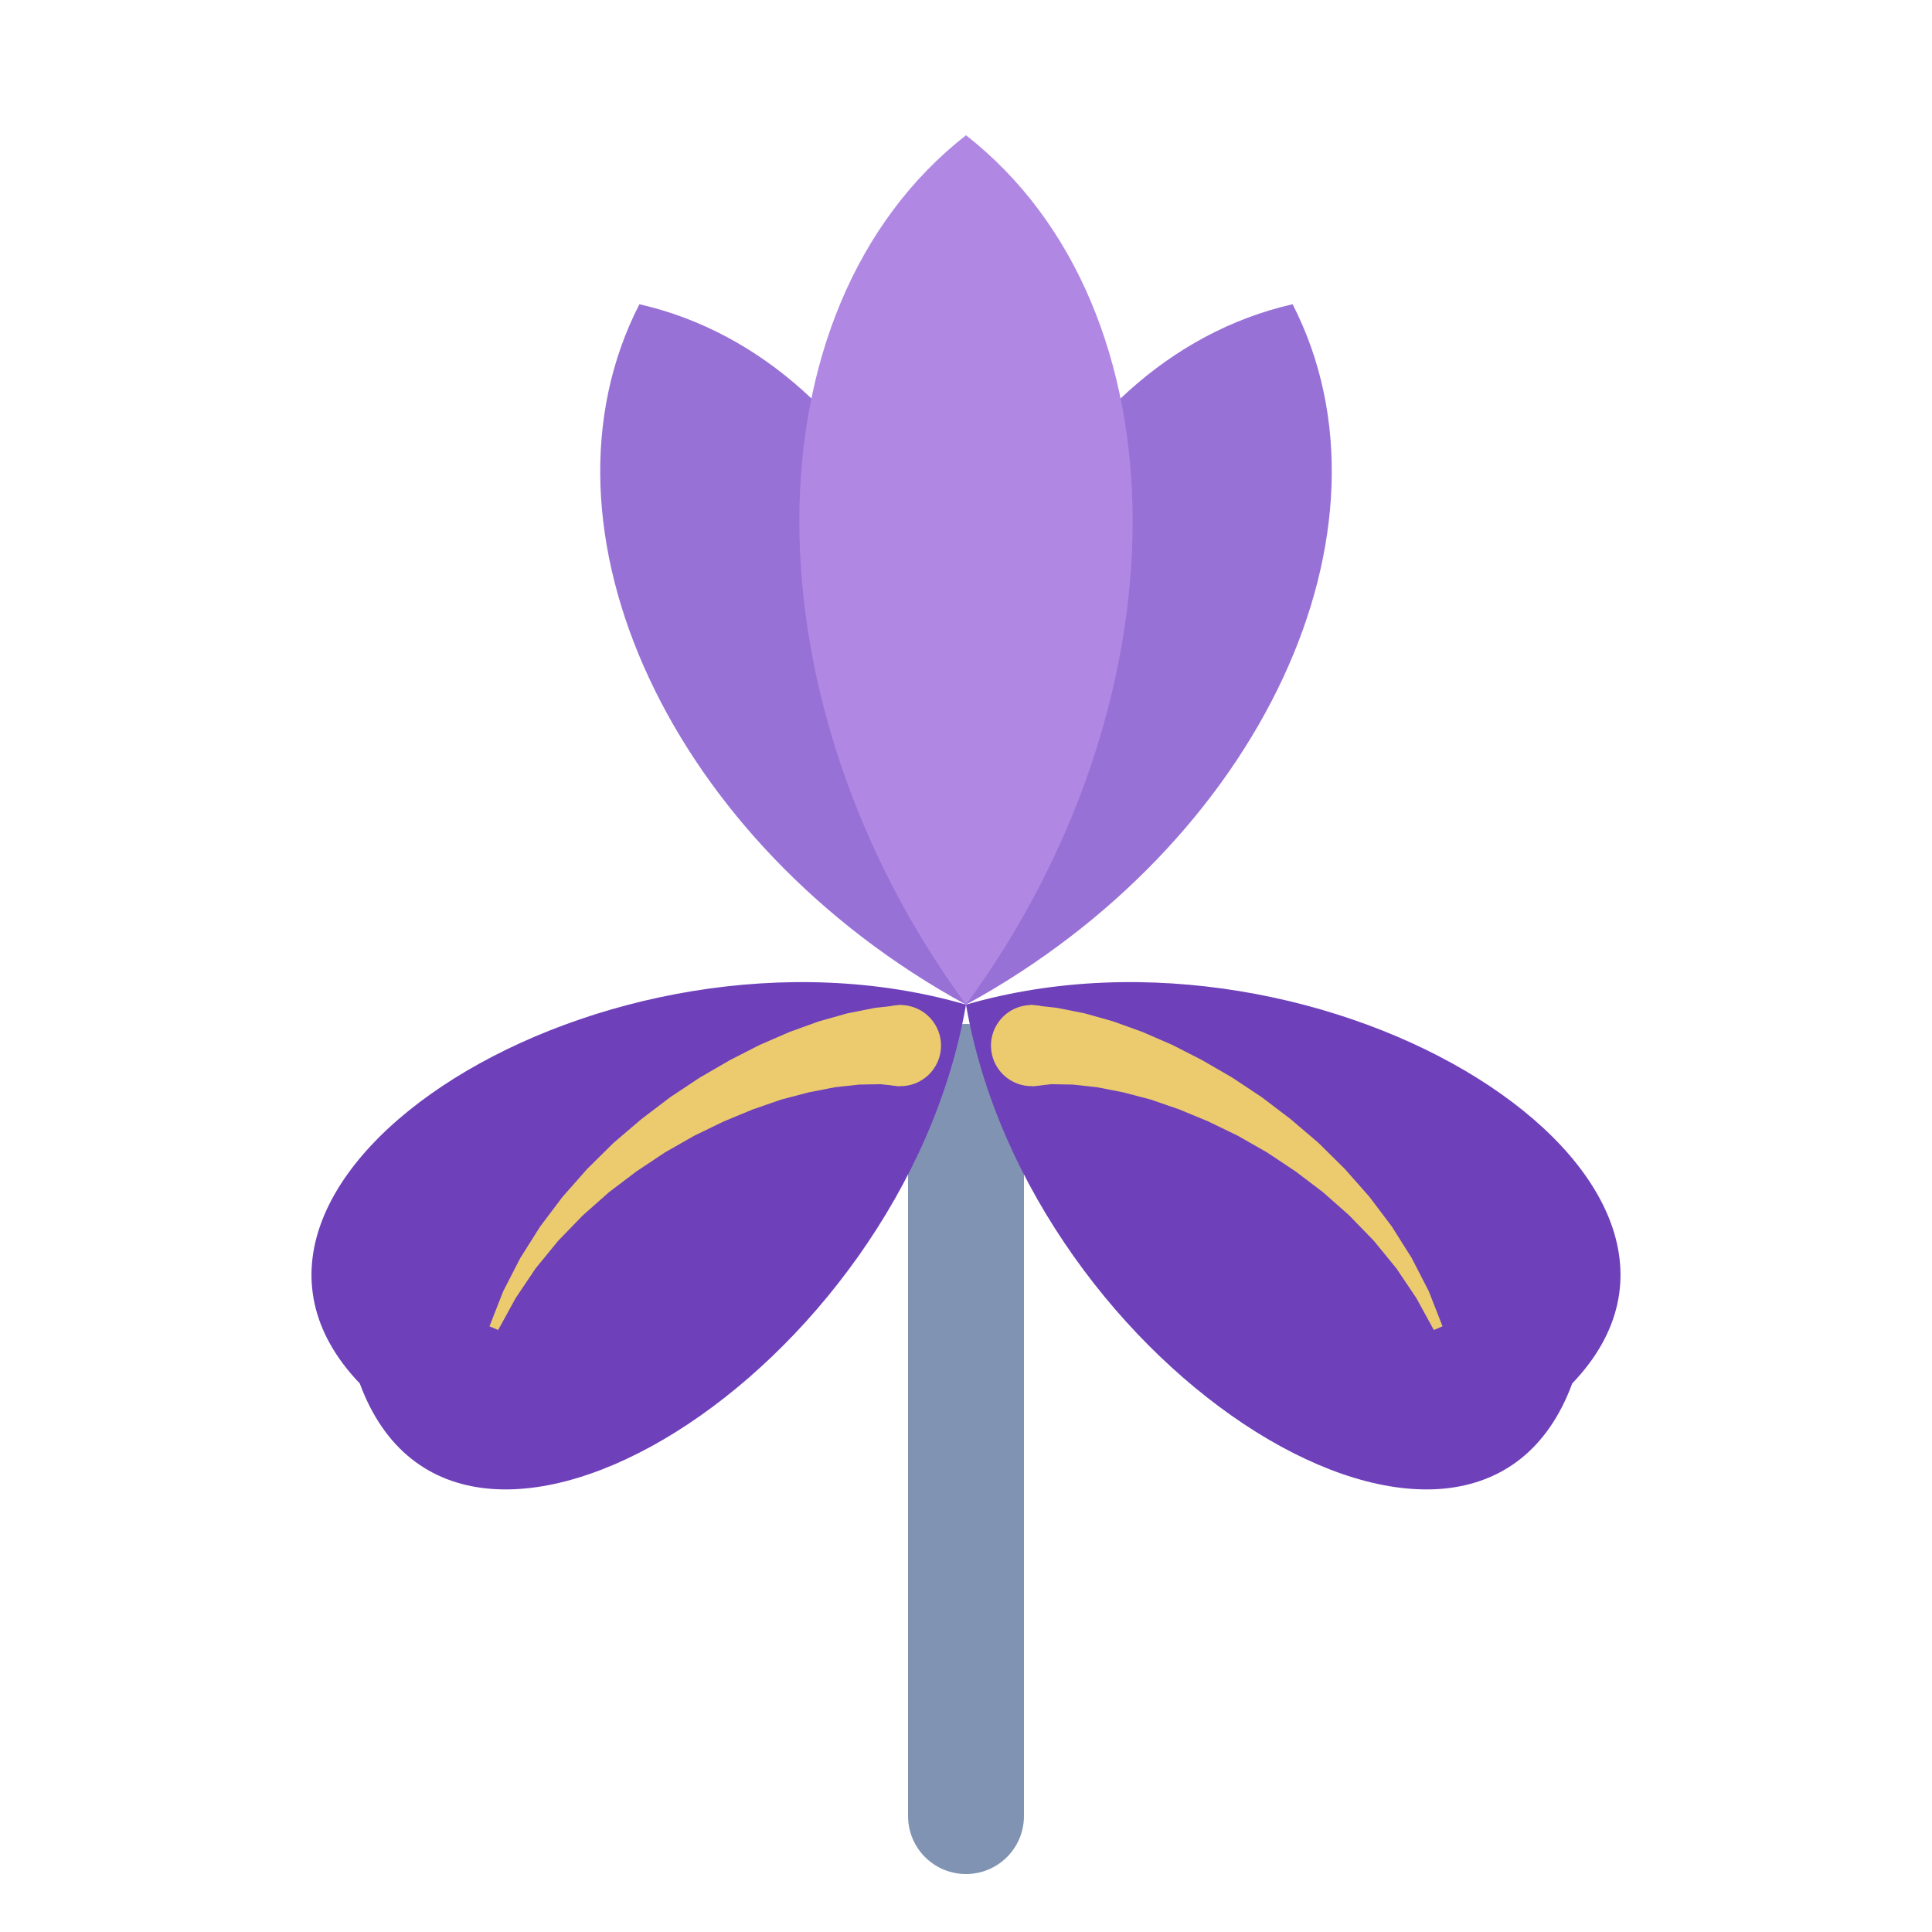
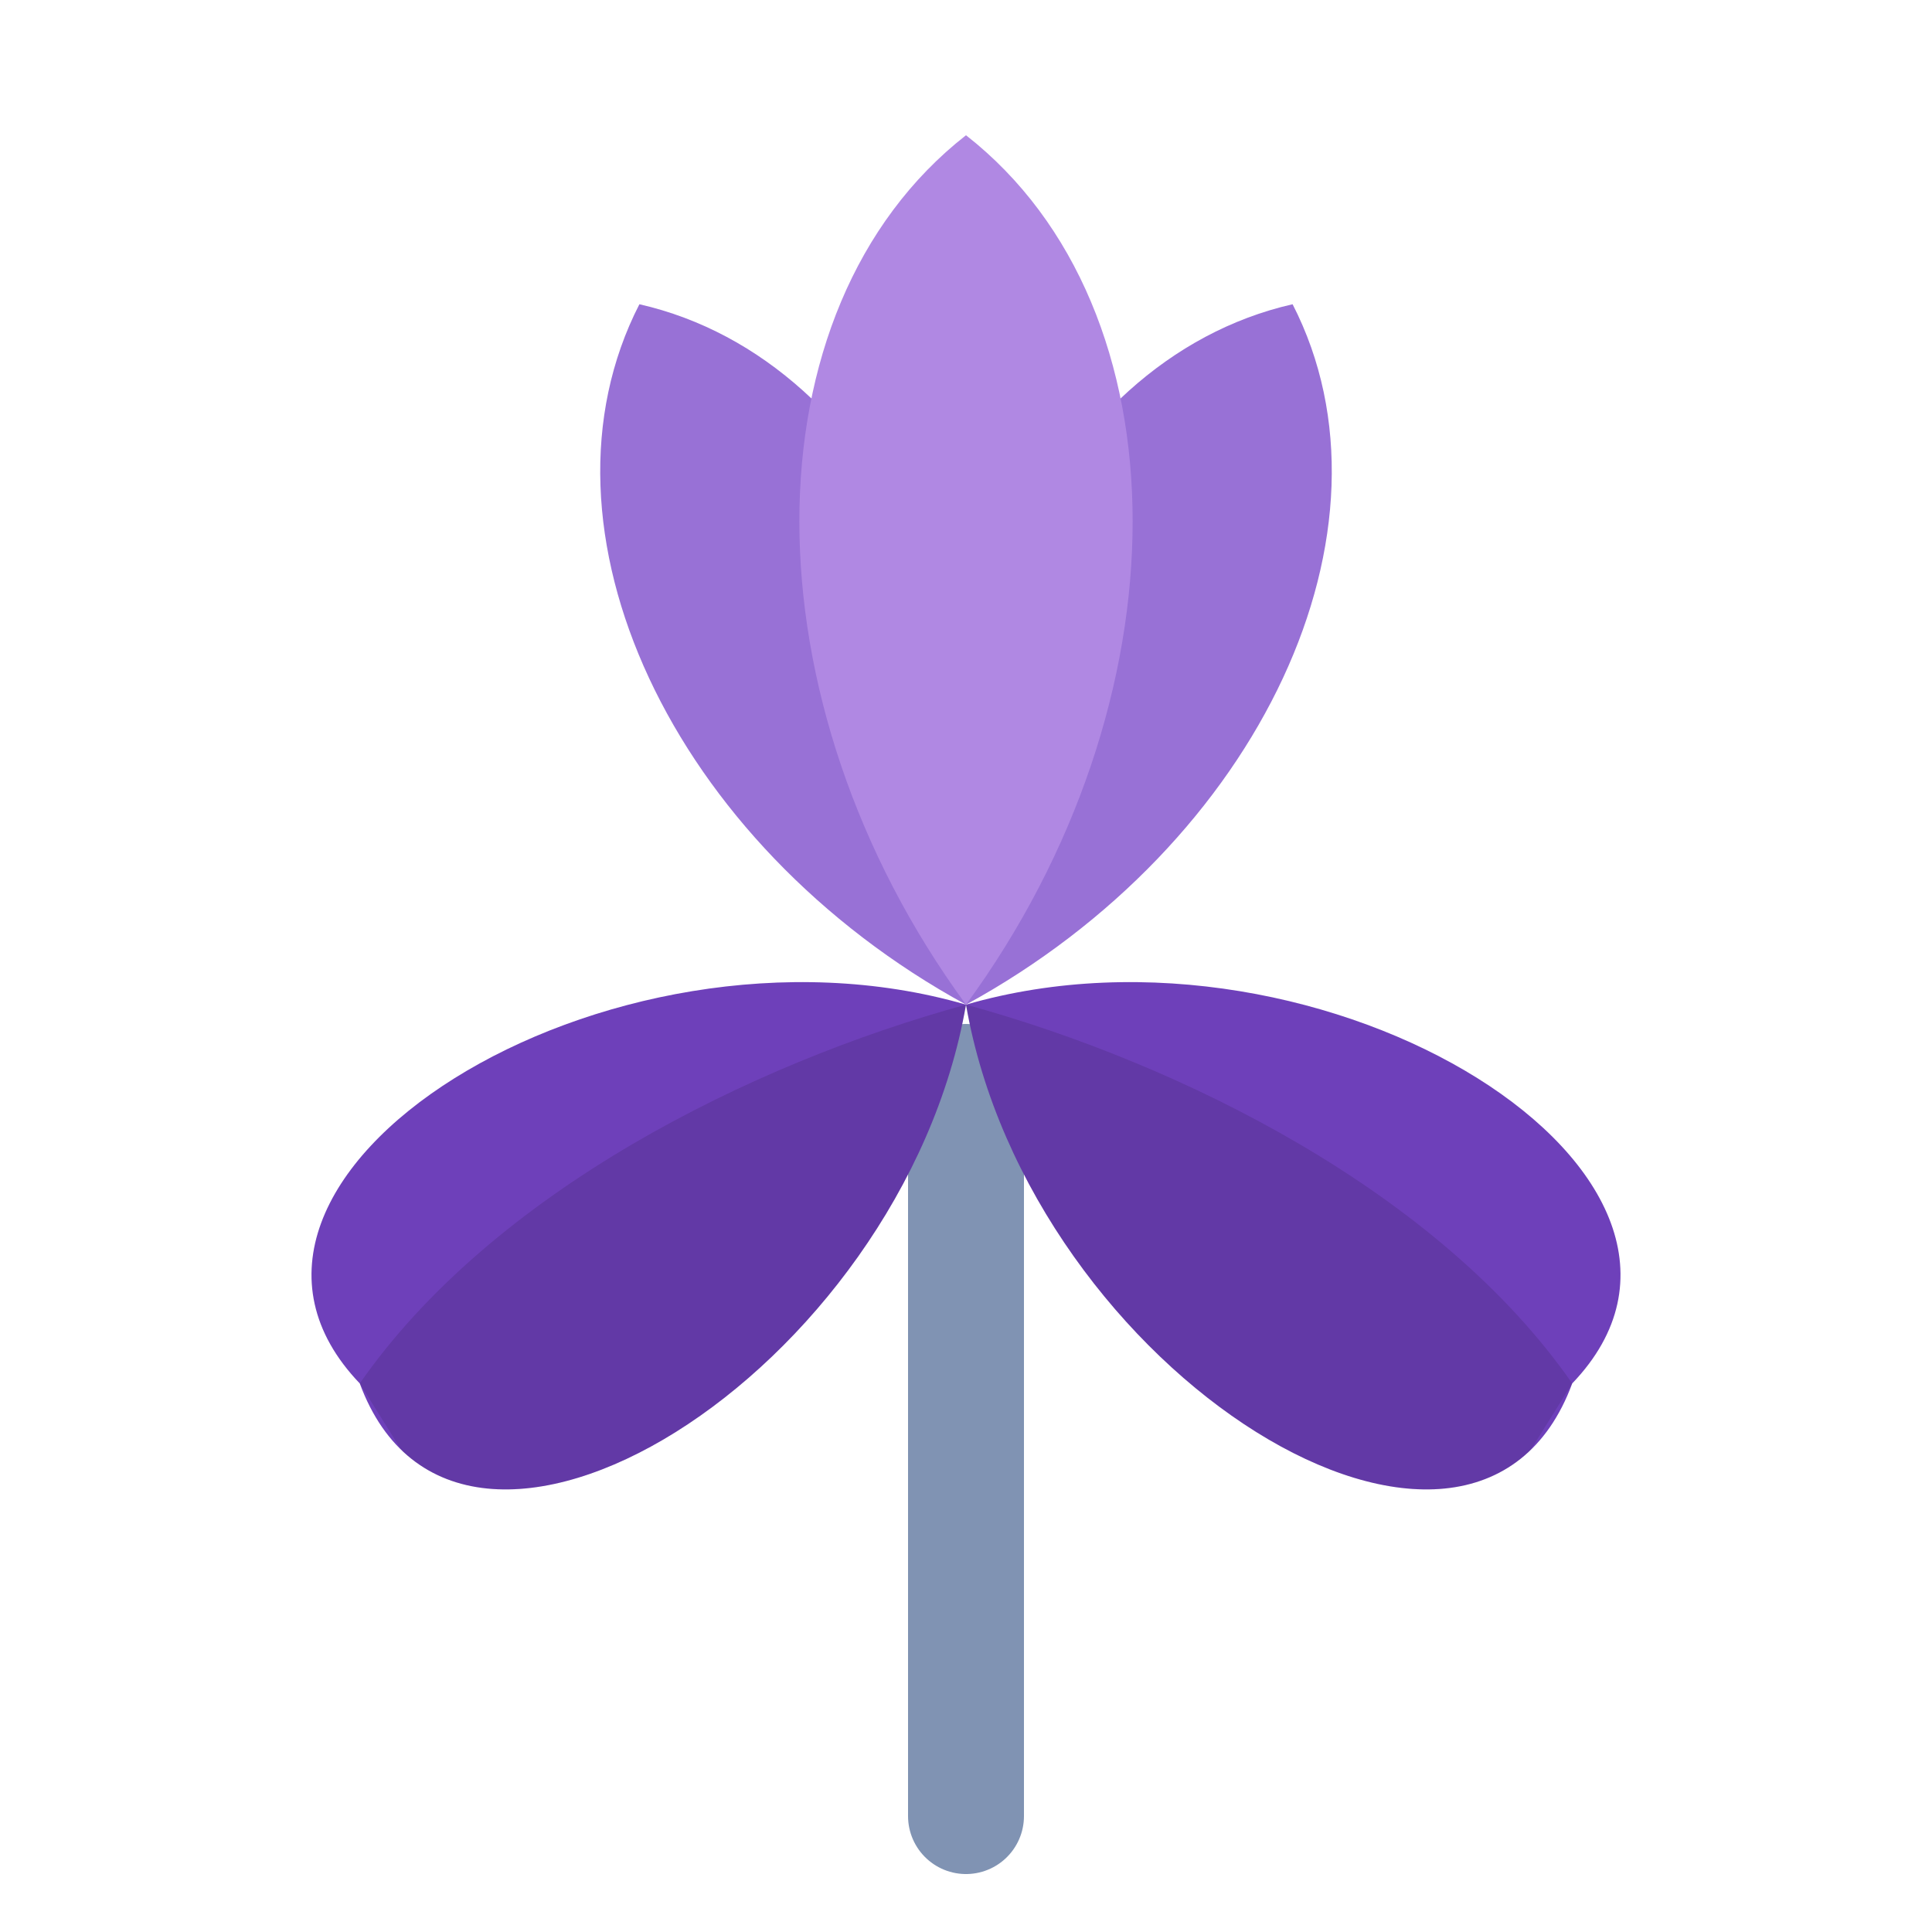
<svg xmlns="http://www.w3.org/2000/svg" viewBox="0 0 100 100">
  <path d="M50 56 V94" fill="none" stroke="#8093B3" stroke-width="6" stroke-linecap="round" />
  <g transform="translate(50 52) rotate(122)">
    <path d="M0 0 C-14.4 -12.9 -14.4 -40.0 0 -37 C14.4 -40.0 14.4 -12.9 0 0 Z" fill="#6E40BA" />
-     <g fill="#EBCB6E">
-       <path d="M1.75 -5.17 L1.15 -5.93 L0.58 -6.88 L0.03 -8.02 L-0.46 -9.30 L-0.90 -10.71 L-1.25 -12.24 L-1.52 -13.85 L-1.70 -15.53 L-1.77 -17.26 L-1.72 -19.03 L-1.56 -20.81 L-1.26 -22.60 L-0.82 -24.38 L-0.23 -26.12 L0.53 -27.82 L1.45 -29.46 L1.05 -29.74 L-0.11 -28.18 L-1.10 -26.52 L-1.94 -24.78 L-2.63 -22.98 L-3.18 -21.13 L-3.60 -19.26 L-3.88 -17.38 L-4.05 -15.52 L-4.10 -13.68 L-4.04 -11.88 L-3.89 -10.15 L-3.64 -8.49 L-3.30 -6.91 L-2.87 -5.44 L-2.35 -4.07 L-1.75 -2.83 Z" />
-       <circle cx="0.00" cy="-4.00" r="2.10" />
-     </g>
+     <defs>
+       <clipPath id="fr">
+         <path d="M0 0 C-14.4 -12.9 -14.4 -40.0 0 -37 C14.4 -40.0 14.4 -12.9 0 0 Z" />
+       </clipPath>
+     </defs>
+     <path clip-path="url(#fr)" fill="#000" opacity="0.11" d="M0 0 C-3.32 -11.10 -4.75 -25.90 0 -37 H40 V0 Z" />
  </g>
  <g transform="translate(50 52) rotate(-122)">
    <path d="M0 0 C-14.4 -12.9 -14.4 -40.0 0 -37 C14.4 -40.0 14.4 -12.9 0 0 Z" fill="#6E40BA" />
-     <g fill="#EBCB6E">
-       <path d="M1.75 -2.83 L2.35 -4.07 L2.87 -5.44 L3.30 -6.91 L3.64 -8.49 L3.89 -10.15 L4.04 -11.88 L4.10 -13.68 L4.05 -15.52 L3.88 -17.38 L3.60 -19.26 L3.18 -21.13 L2.63 -22.98 L1.94 -24.78 L1.10 -26.52 L0.11 -28.18 L-1.05 -29.74 L-1.45 -29.46 L-0.53 -27.82 L0.23 -26.12 L0.82 -24.38 L1.26 -22.60 L1.56 -20.81 L1.72 -19.03 L1.77 -17.26 L1.70 -15.53 L1.52 -13.85 L1.25 -12.24 L0.90 -10.71 L0.46 -9.30 L-0.03 -8.02 L-0.58 -6.88 L-1.15 -5.93 L-1.75 -5.17 Z" />
-       <circle cx="0.00" cy="-4.00" r="2.10" />
-     </g>
+     <defs>
+       <clipPath id="fl">
+         <path d="M0 0 C-14.4 -12.9 -14.4 -40.0 0 -37 C14.4 -40.0 14.4 -12.9 0 0 Z" />
+       </clipPath>
+     </defs>
+     <path clip-path="url(#fl)" fill="#000" opacity="0.11" d="M0 0 C3.32 -11.10 4.75 -25.90 0 -37 H-40 V0 Z" />
  </g>
  <g transform="translate(50 52) rotate(25)">
    <path d="M0 0 C-10.3 -14.0 -10.3 -32.0 0 -40 C10.3 -32.0 10.3 -14.0 0 0 Z" fill="#9871D6" />
  </g>
  <g transform="translate(50 52) rotate(-25)">
    <path d="M0 0 C-10.3 -14.0 -10.3 -32.0 0 -40 C10.3 -32.0 10.3 -14.0 0 0 Z" fill="#9871D6" />
  </g>
  <g transform="translate(50 52) rotate(0)">
    <path d="M0 0 C-11.5 -15.7 -11.5 -36.0 0 -45 C11.5 -36.0 11.5 -15.7 0 0 Z" fill="#B088E3" />
  </g>
</svg>
